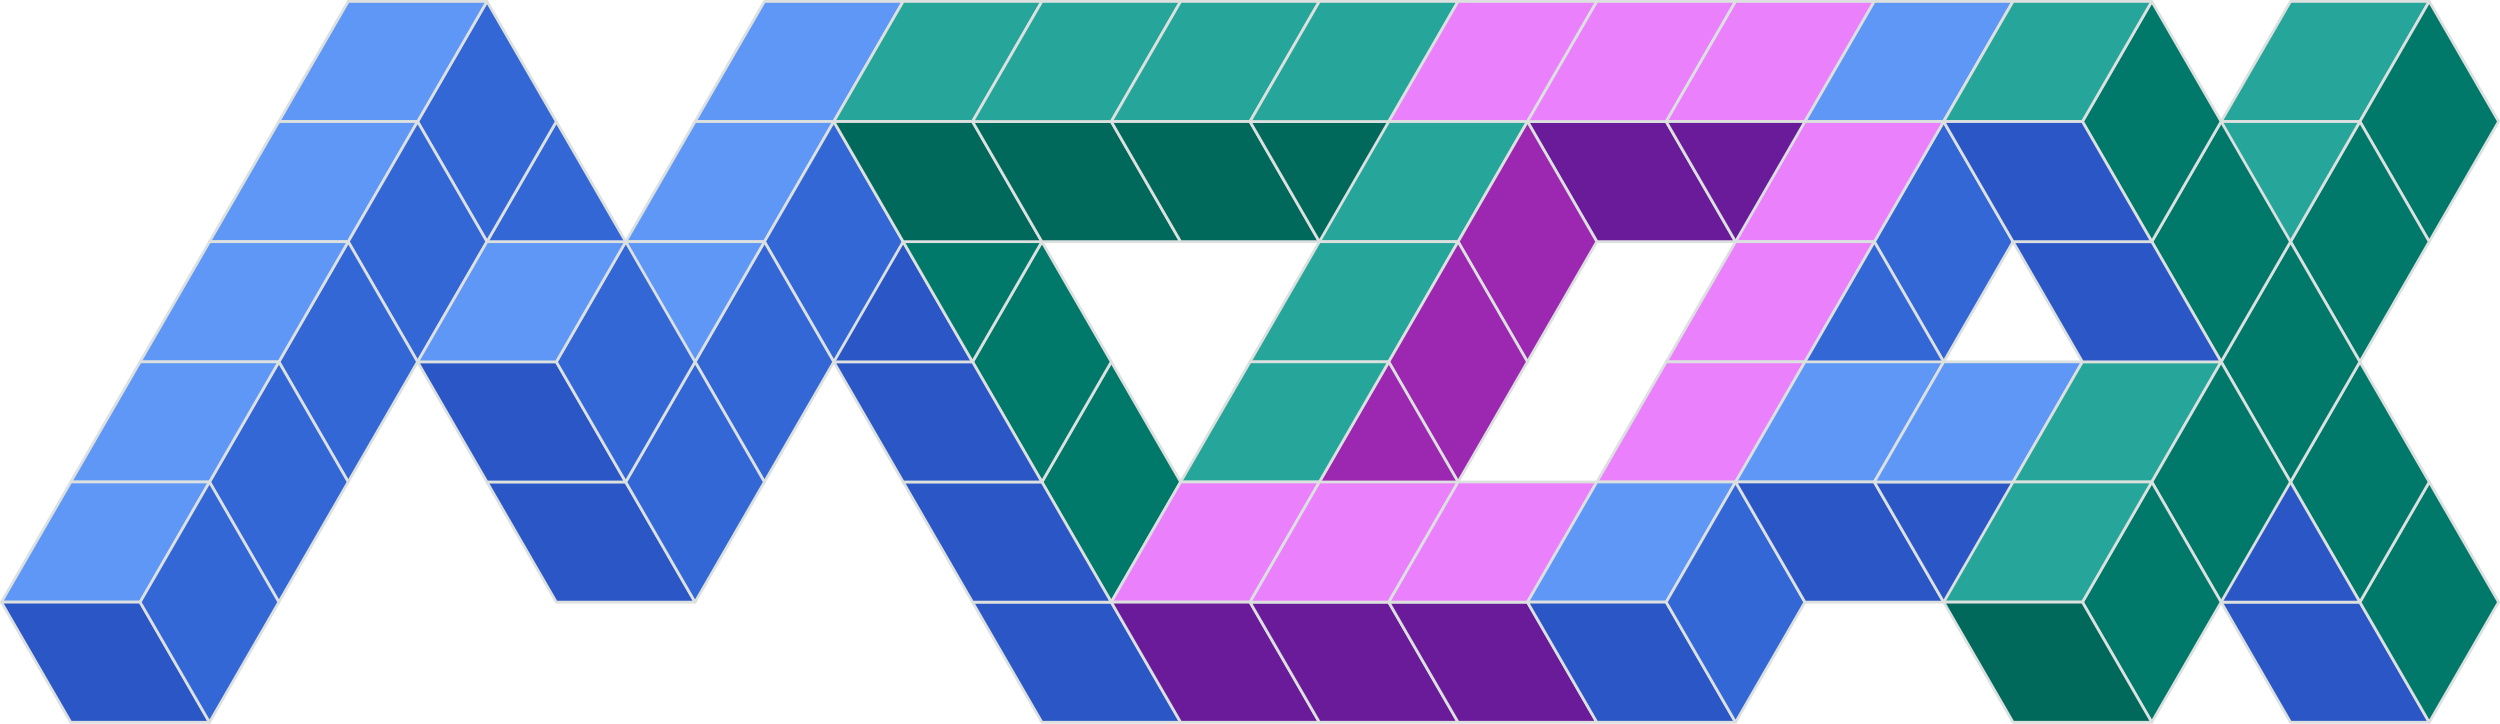
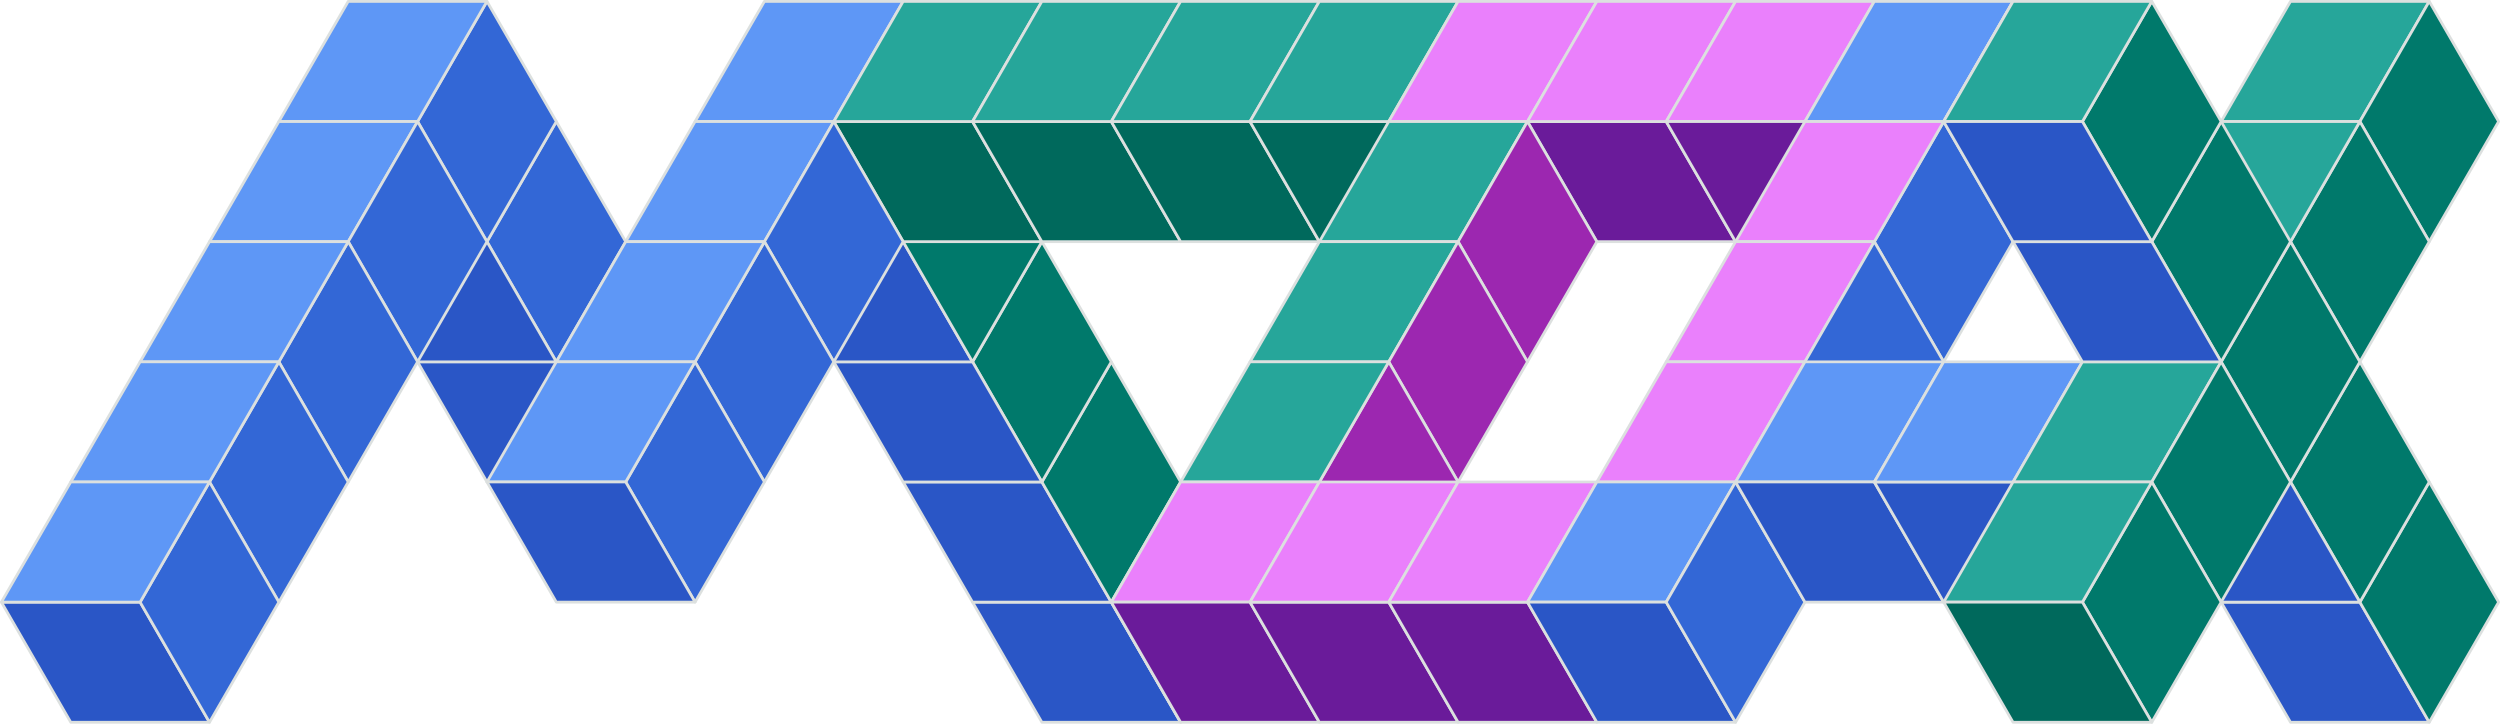
<svg xmlns="http://www.w3.org/2000/svg" width="901pt" height="260.808pt" viewBox="0 0 901 260.808" version="1.1">
  <defs>
    <style type="text/css">*{stroke-linejoin: round; stroke-linecap: butt}</style>
  </defs>
  <g id="figure_1">
    <g id="patch_1">
      <path d="M 0 260.808  L 901 260.808  L 901 0  L 0 0  L 0 260.808  z " style="fill: none; opacity: 0" />
    </g>
    <g id="patch_2">
      <path style="fill: none" />
    </g>
    <g id="axes_1">
      <g id="Poly3DCollection_1">
+         <path d="M 175.5 173.705  L 225.5 173.705  L 200.5 130.404  L 150.5 130.404  z " clip-path="url(#pc37498e63b)" style="fill: #2a56c6; stroke: #dce0df" />
+         <path d="M 225.5 173.705  L 250.5 130.404  L 225.5 87.103  L 200.5 130.404  z " clip-path="url(#pc37498e63b)" style="fill: #3367d6; stroke: #dce0df" />
+         <path d="M 375.5 260.308  L 425.5 260.308  L 400.5 217.006  L 350.5 217.006  z " clip-path="url(#pc37498e63b)" style="fill: #2a56c6; stroke: #dce0df" />
        <path d="M 425.5 260.308  L 450.5 217.006  L 425.5 173.705  L 400.5 217.006  z " clip-path="url(#pc37498e63b)" style="fill: #3367d6; stroke: #dce0df" />
-         <path d="M 375.5 260.308  L 425.5 260.308  L 400.5 217.006  L 350.5 217.006  z " clip-path="url(#pc37498e63b)" style="fill: #2a56c6; stroke: #dce0df" />
        <path d="M 200.5 130.404  L 225.5 87.103  L 200.5 43.801  L 175.5 87.103  z " clip-path="url(#pc37498e63b)" style="fill: #3367d6; stroke: #dce0df" />
        <path d="M 150.5 130.404  L 200.5 130.404  L 175.5 87.103  L 125.5 87.103  z " clip-path="url(#pc37498e63b)" style="fill: #2a56c6; stroke: #dce0df" />
-         <path d="M 400.5 217.006  L 425.5 173.705  L 400.5 130.404  L 375.5 173.705  z " clip-path="url(#pc37498e63b)" style="fill: #00796b; stroke: #dce0df" />
        <path d="M 175.5 87.103  L 200.5 43.801  L 175.5 0.5  L 150.5 43.801  z " clip-path="url(#pc37498e63b)" style="fill: #3367d6; stroke: #dce0df" />
        <path d="M 100.5 43.801  L 150.5 43.801  L 175.5 0.5  L 125.5 0.5  z " clip-path="url(#pc37498e63b)" style="fill: #5e97f6; stroke: #dce0df" />
        <path d="M 350.5 217.006  L 400.5 217.006  L 375.5 173.705  L 325.5 173.705  z " clip-path="url(#pc37498e63b)" style="fill: #2a56c6; stroke: #dce0df" />
+         <path d="M 400.5 217.006  L 425.5 173.705  L 400.5 130.404  L 375.5 173.705  z " clip-path="url(#pc37498e63b)" style="fill: #00796b; stroke: #dce0df" />
        <path d="M 75.5 87.103  L 125.5 87.103  L 150.5 43.801  L 100.5 43.801  z " clip-path="url(#pc37498e63b)" style="fill: #5e97f6; stroke: #dce0df" />
        <path d="M 375.5 173.705  L 400.5 130.404  L 375.5 87.103  L 350.5 130.404  z " clip-path="url(#pc37498e63b)" style="fill: #00796b; stroke: #dce0df" />
+         <path d="M 325.5 173.705  L 375.5 173.705  L 350.5 130.404  L 300.5 130.404  z " clip-path="url(#pc37498e63b)" style="fill: #2a56c6; stroke: #dce0df" />
        <path d="M 150.5 130.404  L 175.5 87.103  L 150.5 43.801  L 125.5 87.103  z " clip-path="url(#pc37498e63b)" style="fill: #3367d6; stroke: #dce0df" />
-         <path d="M 325.5 173.705  L 375.5 173.705  L 350.5 130.404  L 300.5 130.404  z " clip-path="url(#pc37498e63b)" style="fill: #2a56c6; stroke: #dce0df" />
-         <path d="M 125.5 173.705  L 150.5 130.404  L 125.5 87.103  L 100.5 130.404  z " clip-path="url(#pc37498e63b)" style="fill: #3367d6; stroke: #dce0df" />
        <path d="M 300.5 130.404  L 350.5 130.404  L 325.5 87.103  L 275.5 87.103  z " clip-path="url(#pc37498e63b)" style="fill: #2a56c6; stroke: #dce0df" />
        <path d="M 350.5 130.404  L 375.5 87.103  L 350.5 43.801  L 325.5 87.103  z " clip-path="url(#pc37498e63b)" style="fill: #00796b; stroke: #dce0df" />
+         <path d="M 125.5 173.705  L 150.5 130.404  L 125.5 87.103  L 100.5 130.404  z " clip-path="url(#pc37498e63b)" style="fill: #3367d6; stroke: #dce0df" />
        <path d="M 50.5 130.404  L 100.5 130.404  L 125.5 87.103  L 75.5 87.103  z " clip-path="url(#pc37498e63b)" style="fill: #5e97f6; stroke: #dce0df" />
+         <path d="M 100.5 217.006  L 125.5 173.705  L 100.5 130.404  L 75.5 173.705  z " clip-path="url(#pc37498e63b)" style="fill: #3367d6; stroke: #dce0df" />
        <path d="M 250.5 43.801  L 300.5 43.801  L 325.5 0.5  L 275.5 0.5  z " clip-path="url(#pc37498e63b)" style="fill: #5e97f6; stroke: #dce0df" />
-         <path d="M 100.5 217.006  L 125.5 173.705  L 100.5 130.404  L 75.5 173.705  z " clip-path="url(#pc37498e63b)" style="fill: #3367d6; stroke: #dce0df" />
        <path d="M 25.5 173.705  L 75.5 173.705  L 100.5 130.404  L 50.5 130.404  z " clip-path="url(#pc37498e63b)" style="fill: #5e97f6; stroke: #dce0df" />
-         <path d="M 225.5 87.103  L 275.5 87.103  L 300.5 43.801  L 250.5 43.801  z " clip-path="url(#pc37498e63b)" style="fill: #5e97f6; stroke: #dce0df" />
-         <path d="M 300.5 130.404  L 325.5 87.103  L 300.5 43.801  L 275.5 87.103  z " clip-path="url(#pc37498e63b)" style="fill: #3367d6; stroke: #dce0df" />
-         <path d="M 300.5 43.801  L 350.5 43.801  L 375.5 0.5  L 325.5 0.5  z " clip-path="url(#pc37498e63b)" style="fill: #26a69a; stroke: #dce0df" />
-         <path d="M 0.5 217.006  L 50.5 217.006  L 75.5 173.705  L 25.5 173.705  z " clip-path="url(#pc37498e63b)" style="fill: #5e97f6; stroke: #dce0df" />
        <path d="M 325.5 87.103  L 375.5 87.103  L 350.5 43.801  L 300.5 43.801  z " clip-path="url(#pc37498e63b)" style="fill: #00695c; stroke: #dce0df" />
        <path d="M 25.5 260.308  L 75.5 260.308  L 50.5 217.006  L 0.5 217.006  z " clip-path="url(#pc37498e63b)" style="fill: #2a56c6; stroke: #dce0df" />
+         <path d="M 300.5 43.801  L 350.5 43.801  L 375.5 0.5  L 325.5 0.5  z " clip-path="url(#pc37498e63b)" style="fill: #26a69a; stroke: #dce0df" />
+         <path d="M 225.5 87.103  L 275.5 87.103  L 300.5 43.801  L 250.5 43.801  z " clip-path="url(#pc37498e63b)" style="fill: #5e97f6; stroke: #dce0df" />
        <path d="M 75.5 260.308  L 100.5 217.006  L 75.5 173.705  L 50.5 217.006  z " clip-path="url(#pc37498e63b)" style="fill: #3367d6; stroke: #dce0df" />
+         <path d="M 300.5 130.404  L 325.5 87.103  L 300.5 43.801  L 275.5 87.103  z " clip-path="url(#pc37498e63b)" style="fill: #3367d6; stroke: #dce0df" />
+         <path d="M 0.5 217.006  L 50.5 217.006  L 75.5 173.705  L 25.5 173.705  z " clip-path="url(#pc37498e63b)" style="fill: #5e97f6; stroke: #dce0df" />
        <path d="M 375.5 87.103  L 425.5 87.103  L 400.5 43.801  L 350.5 43.801  z " clip-path="url(#pc37498e63b)" style="fill: #00695c; stroke: #dce0df" />
        <path d="M 275.5 173.705  L 300.5 130.404  L 275.5 87.103  L 250.5 130.404  z " clip-path="url(#pc37498e63b)" style="fill: #3367d6; stroke: #dce0df" />
        <path d="M 200.5 130.404  L 250.5 130.404  L 275.5 87.103  L 225.5 87.103  z " clip-path="url(#pc37498e63b)" style="fill: #5e97f6; stroke: #dce0df" />
        <path d="M 350.5 43.801  L 400.5 43.801  L 425.5 0.5  L 375.5 0.5  z " clip-path="url(#pc37498e63b)" style="fill: #26a69a; stroke: #dce0df" />
+         <path d="M 250.5 217.006  L 275.5 173.705  L 250.5 130.404  L 225.5 173.705  z " clip-path="url(#pc37498e63b)" style="fill: #3367d6; stroke: #dce0df" />
+         <path d="M 175.5 173.705  L 225.5 173.705  L 250.5 130.404  L 200.5 130.404  z " clip-path="url(#pc37498e63b)" style="fill: #5e97f6; stroke: #dce0df" />
        <path d="M 200.5 217.006  L 250.5 217.006  L 225.5 173.705  L 175.5 173.705  z " clip-path="url(#pc37498e63b)" style="fill: #2a56c6; stroke: #dce0df" />
+         <path d="M 425.5 87.103  L 475.5 87.103  L 450.5 43.801  L 400.5 43.801  z " clip-path="url(#pc37498e63b)" style="fill: #00695c; stroke: #dce0df" />
        <path d="M 400.5 43.801  L 450.5 43.801  L 475.5 0.5  L 425.5 0.5  z " clip-path="url(#pc37498e63b)" style="fill: #26a69a; stroke: #dce0df" />
-         <path d="M 425.5 87.103  L 475.5 87.103  L 450.5 43.801  L 400.5 43.801  z " clip-path="url(#pc37498e63b)" style="fill: #00695c; stroke: #dce0df" />
-         <path d="M 250.5 217.006  L 275.5 173.705  L 250.5 130.404  L 225.5 173.705  z " clip-path="url(#pc37498e63b)" style="fill: #3367d6; stroke: #dce0df" />
-         <path d="M 175.5 173.705  L 225.5 173.705  L 200.5 130.404  L 150.5 130.404  z " clip-path="url(#pc37498e63b)" style="fill: #2a56c6; stroke: #dce0df" />
        <path d="M 475.5 87.103  L 525.5 87.103  L 500.5 43.801  L 450.5 43.801  z " clip-path="url(#pc37498e63b)" style="fill: #00695c; stroke: #dce0df" />
        <path d="M 450.5 43.801  L 500.5 43.801  L 525.5 0.5  L 475.5 0.5  z " clip-path="url(#pc37498e63b)" style="fill: #26a69a; stroke: #dce0df" />
-         <path d="M 225.5 173.705  L 250.5 130.404  L 225.5 87.103  L 200.5 130.404  z " clip-path="url(#pc37498e63b)" style="fill: #3367d6; stroke: #dce0df" />
-         <path d="M 150.5 130.404  L 200.5 130.404  L 225.5 87.103  L 175.5 87.103  z " clip-path="url(#pc37498e63b)" style="fill: #5e97f6; stroke: #dce0df" />
        <path d="M 500.5 43.801  L 550.5 43.801  L 575.5 0.5  L 525.5 0.5  z " clip-path="url(#pc37498e63b)" style="fill: #ea80fc; stroke: #dce0df" />
        <path d="M 475.5 87.103  L 525.5 87.103  L 550.5 43.801  L 500.5 43.801  z " clip-path="url(#pc37498e63b)" style="fill: #26a69a; stroke: #dce0df" />
        <path d="M 575.5 87.103  L 625.5 87.103  L 600.5 43.801  L 550.5 43.801  z " clip-path="url(#pc37498e63b)" style="fill: #6a1b9a; stroke: #dce0df" />
        <path d="M 550.5 43.801  L 600.5 43.801  L 625.5 0.5  L 575.5 0.5  z " clip-path="url(#pc37498e63b)" style="fill: #ea80fc; stroke: #dce0df" />
        <path d="M 550.5 130.404  L 575.5 87.103  L 550.5 43.801  L 525.5 87.103  z " clip-path="url(#pc37498e63b)" style="fill: #9c27b0; stroke: #dce0df" />
        <path d="M 600.5 43.801  L 650.5 43.801  L 675.5 0.5  L 625.5 0.5  z " clip-path="url(#pc37498e63b)" style="fill: #ea80fc; stroke: #dce0df" />
        <path d="M 450.5 130.404  L 500.5 130.404  L 525.5 87.103  L 475.5 87.103  z " clip-path="url(#pc37498e63b)" style="fill: #26a69a; stroke: #dce0df" />
        <path d="M 625.5 87.103  L 675.5 87.103  L 650.5 43.801  L 600.5 43.801  z " clip-path="url(#pc37498e63b)" style="fill: #6a1b9a; stroke: #dce0df" />
        <path d="M 525.5 173.705  L 550.5 130.404  L 525.5 87.103  L 500.5 130.404  z " clip-path="url(#pc37498e63b)" style="fill: #9c27b0; stroke: #dce0df" />
        <path d="M 500.5 217.006  L 525.5 173.705  L 500.5 130.404  L 475.5 173.705  z " clip-path="url(#pc37498e63b)" style="fill: #9c27b0; stroke: #dce0df" />
        <path d="M 650.5 43.801  L 700.5 43.801  L 725.5 0.5  L 675.5 0.5  z " clip-path="url(#pc37498e63b)" style="fill: #5e97f6; stroke: #dce0df" />
        <path d="M 425.5 173.705  L 475.5 173.705  L 500.5 130.404  L 450.5 130.404  z " clip-path="url(#pc37498e63b)" style="fill: #26a69a; stroke: #dce0df" />
        <path d="M 725.5 87.103  L 750.5 43.801  L 725.5 0.5  L 700.5 43.801  z " clip-path="url(#pc37498e63b)" style="fill: #3367d6; stroke: #dce0df" />
        <path d="M 400.5 217.006  L 450.5 217.006  L 475.5 173.705  L 425.5 173.705  z " clip-path="url(#pc37498e63b)" style="fill: #ea80fc; stroke: #dce0df" />
        <path d="M 700.5 130.404  L 725.5 87.103  L 700.5 43.801  L 675.5 87.103  z " clip-path="url(#pc37498e63b)" style="fill: #3367d6; stroke: #dce0df" />
        <path d="M 625.5 87.103  L 675.5 87.103  L 700.5 43.801  L 650.5 43.801  z " clip-path="url(#pc37498e63b)" style="fill: #ea80fc; stroke: #dce0df" />
        <path d="M 425.5 260.308  L 475.5 260.308  L 450.5 217.006  L 400.5 217.006  z " clip-path="url(#pc37498e63b)" style="fill: #6a1b9a; stroke: #dce0df" />
        <path d="M 475.5 260.308  L 525.5 260.308  L 500.5 217.006  L 450.5 217.006  z " clip-path="url(#pc37498e63b)" style="fill: #6a1b9a; stroke: #dce0df" />
        <path d="M 450.5 217.006  L 500.5 217.006  L 525.5 173.705  L 475.5 173.705  z " clip-path="url(#pc37498e63b)" style="fill: #ea80fc; stroke: #dce0df" />
        <path d="M 600.5 130.404  L 650.5 130.404  L 675.5 87.103  L 625.5 87.103  z " clip-path="url(#pc37498e63b)" style="fill: #ea80fc; stroke: #dce0df" />
        <path d="M 675.5 173.705  L 700.5 130.404  L 675.5 87.103  L 650.5 130.404  z " clip-path="url(#pc37498e63b)" style="fill: #3367d6; stroke: #dce0df" />
        <path d="M 575.5 173.705  L 625.5 173.705  L 650.5 130.404  L 600.5 130.404  z " clip-path="url(#pc37498e63b)" style="fill: #ea80fc; stroke: #dce0df" />
        <path d="M 525.5 260.308  L 575.5 260.308  L 550.5 217.006  L 500.5 217.006  z " clip-path="url(#pc37498e63b)" style="fill: #6a1b9a; stroke: #dce0df" />
        <path d="M 500.5 217.006  L 550.5 217.006  L 575.5 173.705  L 525.5 173.705  z " clip-path="url(#pc37498e63b)" style="fill: #ea80fc; stroke: #dce0df" />
        <path d="M 800.5 43.801  L 850.5 43.801  L 875.5 0.5  L 825.5 0.5  z " clip-path="url(#pc37498e63b)" style="fill: #26a69a; stroke: #dce0df" />
        <path d="M 825.5 260.308  L 875.5 260.308  L 850.5 217.006  L 800.5 217.006  z " clip-path="url(#pc37498e63b)" style="fill: #2a56c6; stroke: #dce0df" />
        <path d="M 875.5 260.308  L 900.5 217.006  L 875.5 173.705  L 850.5 217.006  z " clip-path="url(#pc37498e63b)" style="fill: #00796b; stroke: #dce0df" />
        <path d="M 875.5 87.103  L 900.5 43.801  L 875.5 0.5  L 850.5 43.801  z " clip-path="url(#pc37498e63b)" style="fill: #00796b; stroke: #dce0df" />
        <path d="M 625.5 173.705  L 675.5 173.705  L 700.5 130.404  L 650.5 130.404  z " clip-path="url(#pc37498e63b)" style="fill: #5e97f6; stroke: #dce0df" />
        <path d="M 550.5 217.006  L 600.5 217.006  L 625.5 173.705  L 575.5 173.705  z " clip-path="url(#pc37498e63b)" style="fill: #5e97f6; stroke: #dce0df" />
        <path d="M 850.5 130.404  L 875.5 87.103  L 850.5 43.801  L 825.5 87.103  z " clip-path="url(#pc37498e63b)" style="fill: #00796b; stroke: #dce0df" />
        <path d="M 775.5 87.103  L 825.5 87.103  L 850.5 43.801  L 800.5 43.801  z " clip-path="url(#pc37498e63b)" style="fill: #26a69a; stroke: #dce0df" />
        <path d="M 575.5 260.308  L 625.5 260.308  L 600.5 217.006  L 550.5 217.006  z " clip-path="url(#pc37498e63b)" style="fill: #2a56c6; stroke: #dce0df" />
        <path d="M 625.5 260.308  L 650.5 217.006  L 625.5 173.705  L 600.5 217.006  z " clip-path="url(#pc37498e63b)" style="fill: #3367d6; stroke: #dce0df" />
        <path d="M 850.5 217.006  L 875.5 173.705  L 850.5 130.404  L 825.5 173.705  z " clip-path="url(#pc37498e63b)" style="fill: #00796b; stroke: #dce0df" />
        <path d="M 650.5 217.006  L 700.5 217.006  L 675.5 173.705  L 625.5 173.705  z " clip-path="url(#pc37498e63b)" style="fill: #2a56c6; stroke: #dce0df" />
        <path d="M 800.5 217.006  L 850.5 217.006  L 825.5 173.705  L 775.5 173.705  z " clip-path="url(#pc37498e63b)" style="fill: #2a56c6; stroke: #dce0df" />
        <path d="M 700.5 217.006  L 750.5 217.006  L 725.5 173.705  L 675.5 173.705  z " clip-path="url(#pc37498e63b)" style="fill: #2a56c6; stroke: #dce0df" />
        <path d="M 825.5 173.705  L 850.5 130.404  L 825.5 87.103  L 800.5 130.404  z " clip-path="url(#pc37498e63b)" style="fill: #00796b; stroke: #dce0df" />
        <path d="M 675.5 173.705  L 725.5 173.705  L 750.5 130.404  L 700.5 130.404  z " clip-path="url(#pc37498e63b)" style="fill: #5e97f6; stroke: #dce0df" />
        <path d="M 725.5 173.705  L 775.5 173.705  L 800.5 130.404  L 750.5 130.404  z " clip-path="url(#pc37498e63b)" style="fill: #26a69a; stroke: #dce0df" />
        <path d="M 800.5 217.006  L 825.5 173.705  L 800.5 130.404  L 775.5 173.705  z " clip-path="url(#pc37498e63b)" style="fill: #00796b; stroke: #dce0df" />
        <path d="M 800.5 130.404  L 825.5 87.103  L 800.5 43.801  L 775.5 87.103  z " clip-path="url(#pc37498e63b)" style="fill: #00796b; stroke: #dce0df" />
        <path d="M 750.5 130.404  L 800.5 130.404  L 775.5 87.103  L 725.5 87.103  z " clip-path="url(#pc37498e63b)" style="fill: #2a56c6; stroke: #dce0df" />
        <path d="M 775.5 87.103  L 800.5 43.801  L 775.5 0.5  L 750.5 43.801  z " clip-path="url(#pc37498e63b)" style="fill: #00796b; stroke: #dce0df" />
        <path d="M 700.5 43.801  L 750.5 43.801  L 775.5 0.5  L 725.5 0.5  z " clip-path="url(#pc37498e63b)" style="fill: #26a69a; stroke: #dce0df" />
        <path d="M 775.5 260.308  L 800.5 217.006  L 775.5 173.705  L 750.5 217.006  z " clip-path="url(#pc37498e63b)" style="fill: #00796b; stroke: #dce0df" />
        <path d="M 700.5 217.006  L 750.5 217.006  L 775.5 173.705  L 725.5 173.705  z " clip-path="url(#pc37498e63b)" style="fill: #26a69a; stroke: #dce0df" />
        <path d="M 725.5 87.103  L 775.5 87.103  L 750.5 43.801  L 700.5 43.801  z " clip-path="url(#pc37498e63b)" style="fill: #2a56c6; stroke: #dce0df" />
        <path d="M 725.5 260.308  L 775.5 260.308  L 750.5 217.006  L 700.5 217.006  z " clip-path="url(#pc37498e63b)" style="fill: #00695c; stroke: #dce0df" />
      </g>
    </g>
  </g>
  <defs>
    <clipPath id="pc37498e63b">
      <rect x="-52.364" y="-326.377" width="1027.946" height="1027.946" />
    </clipPath>
  </defs>
</svg>
